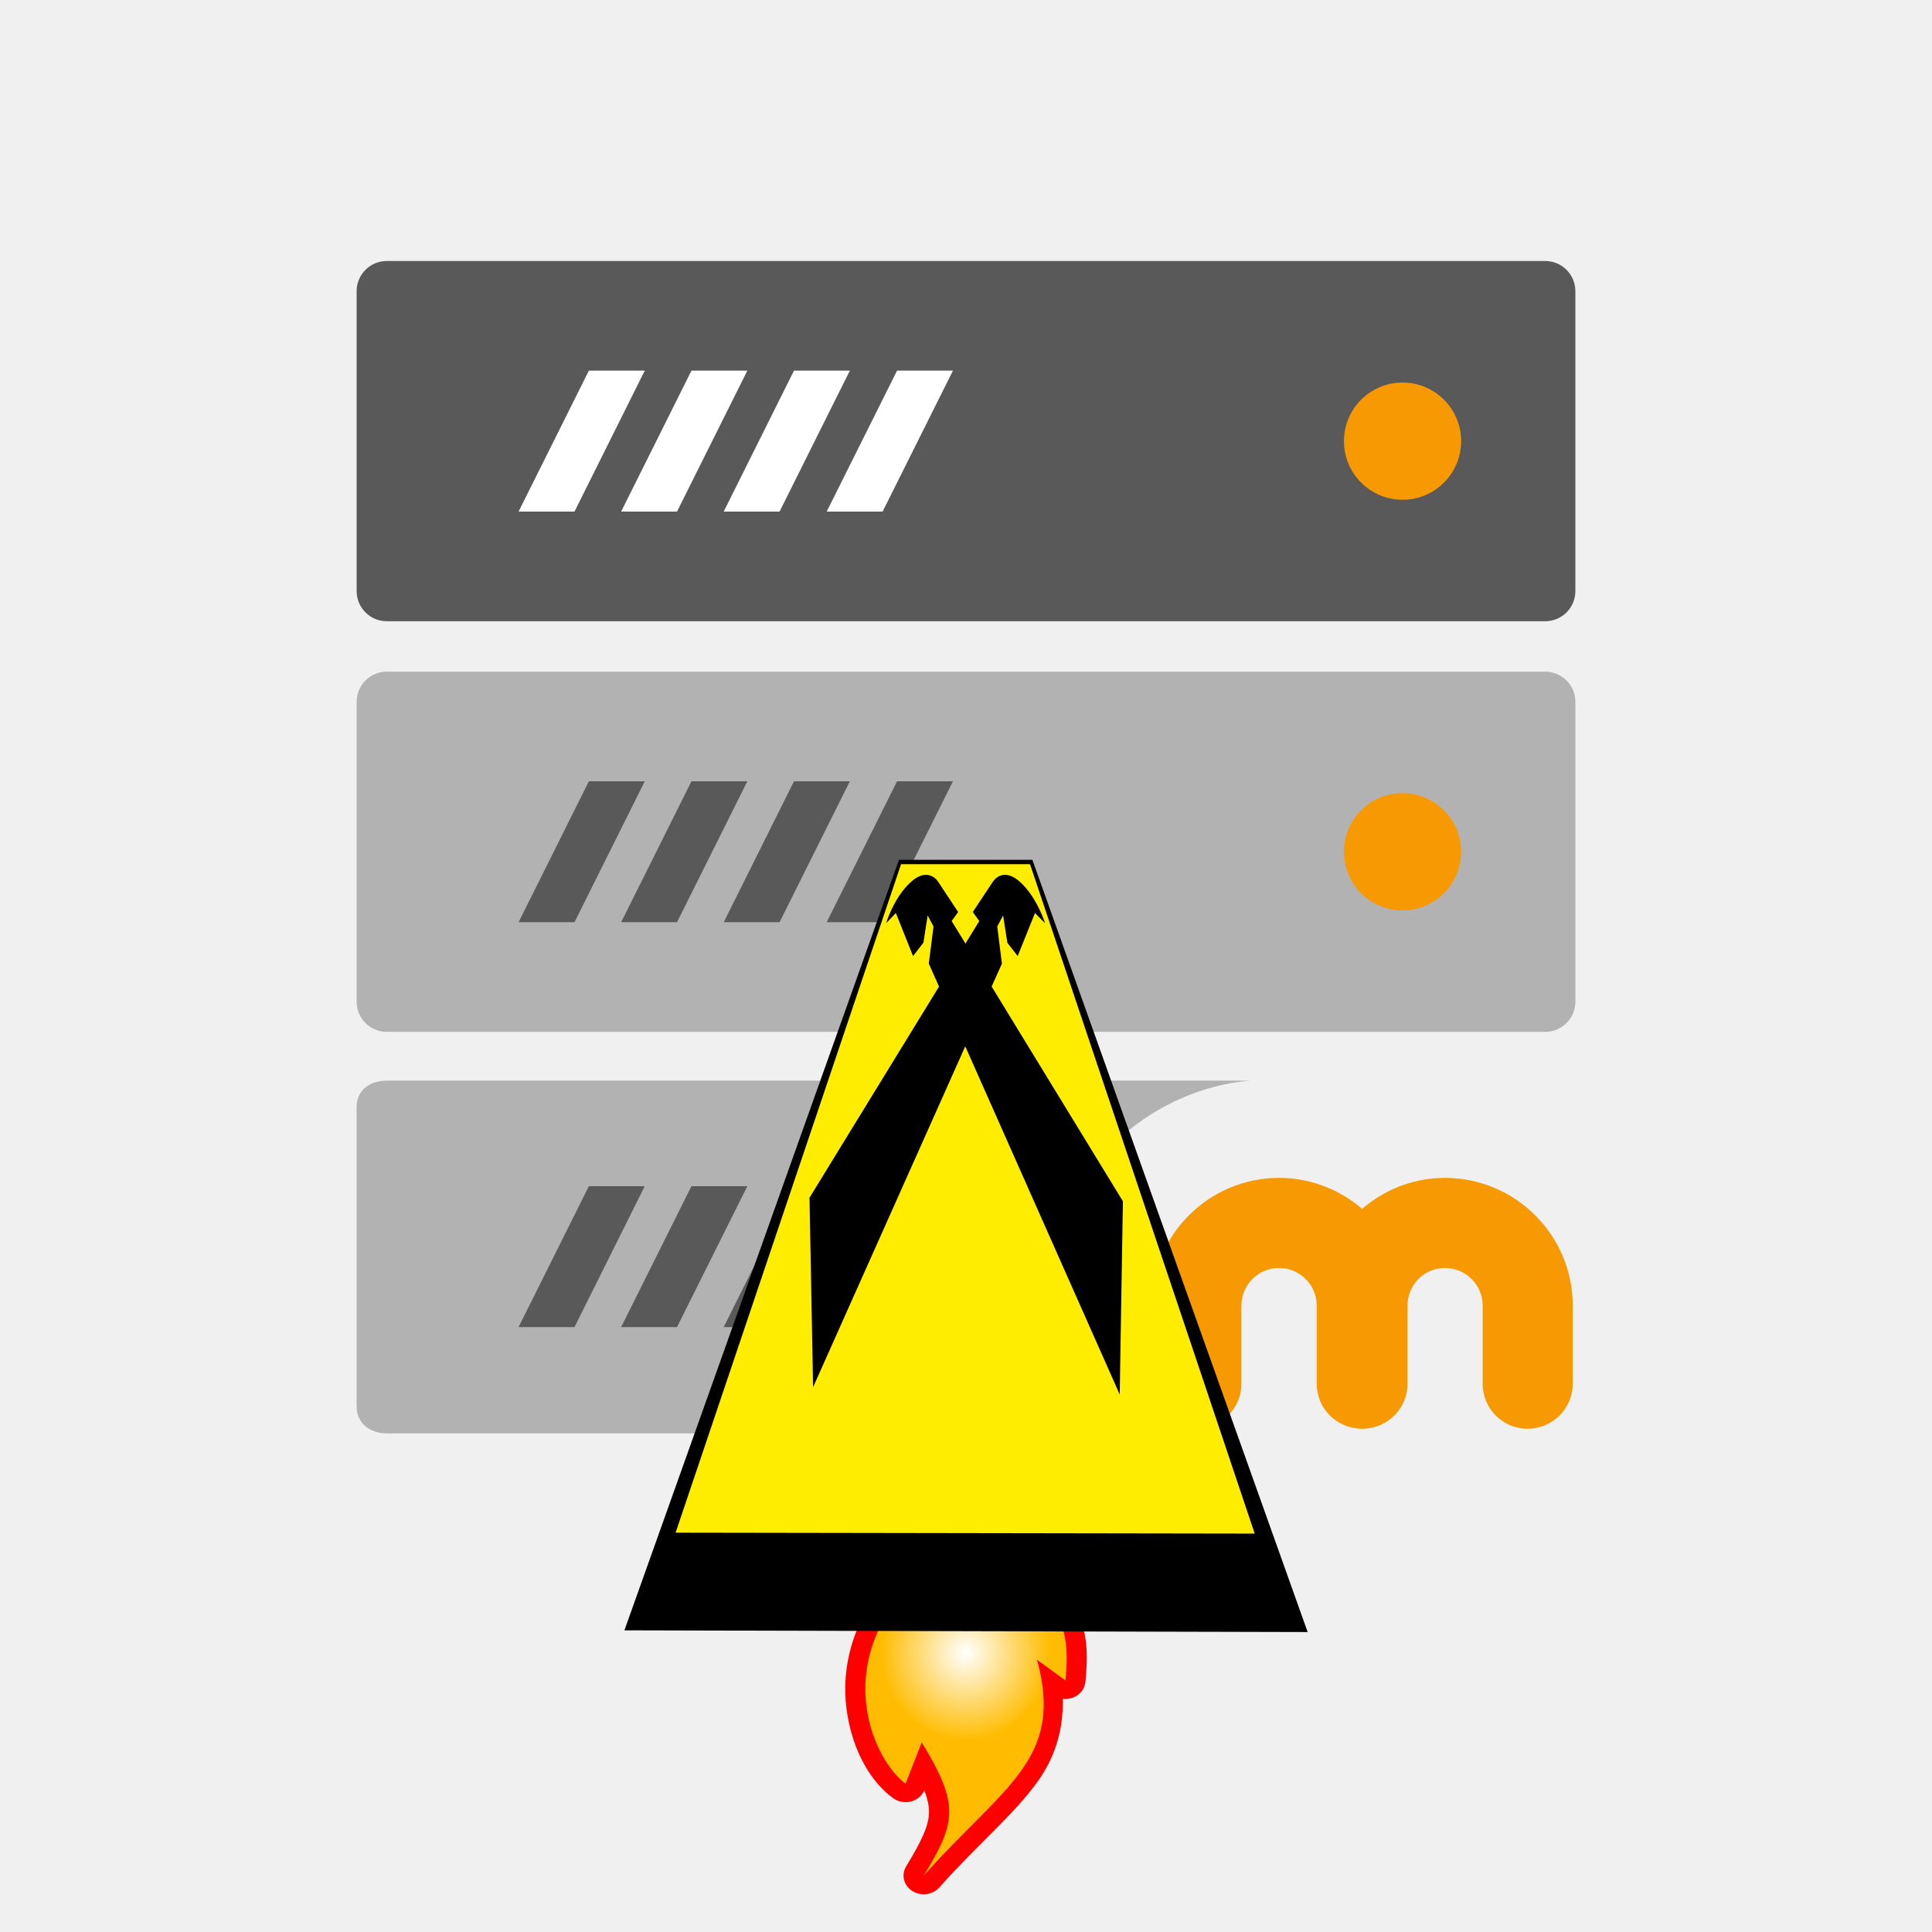
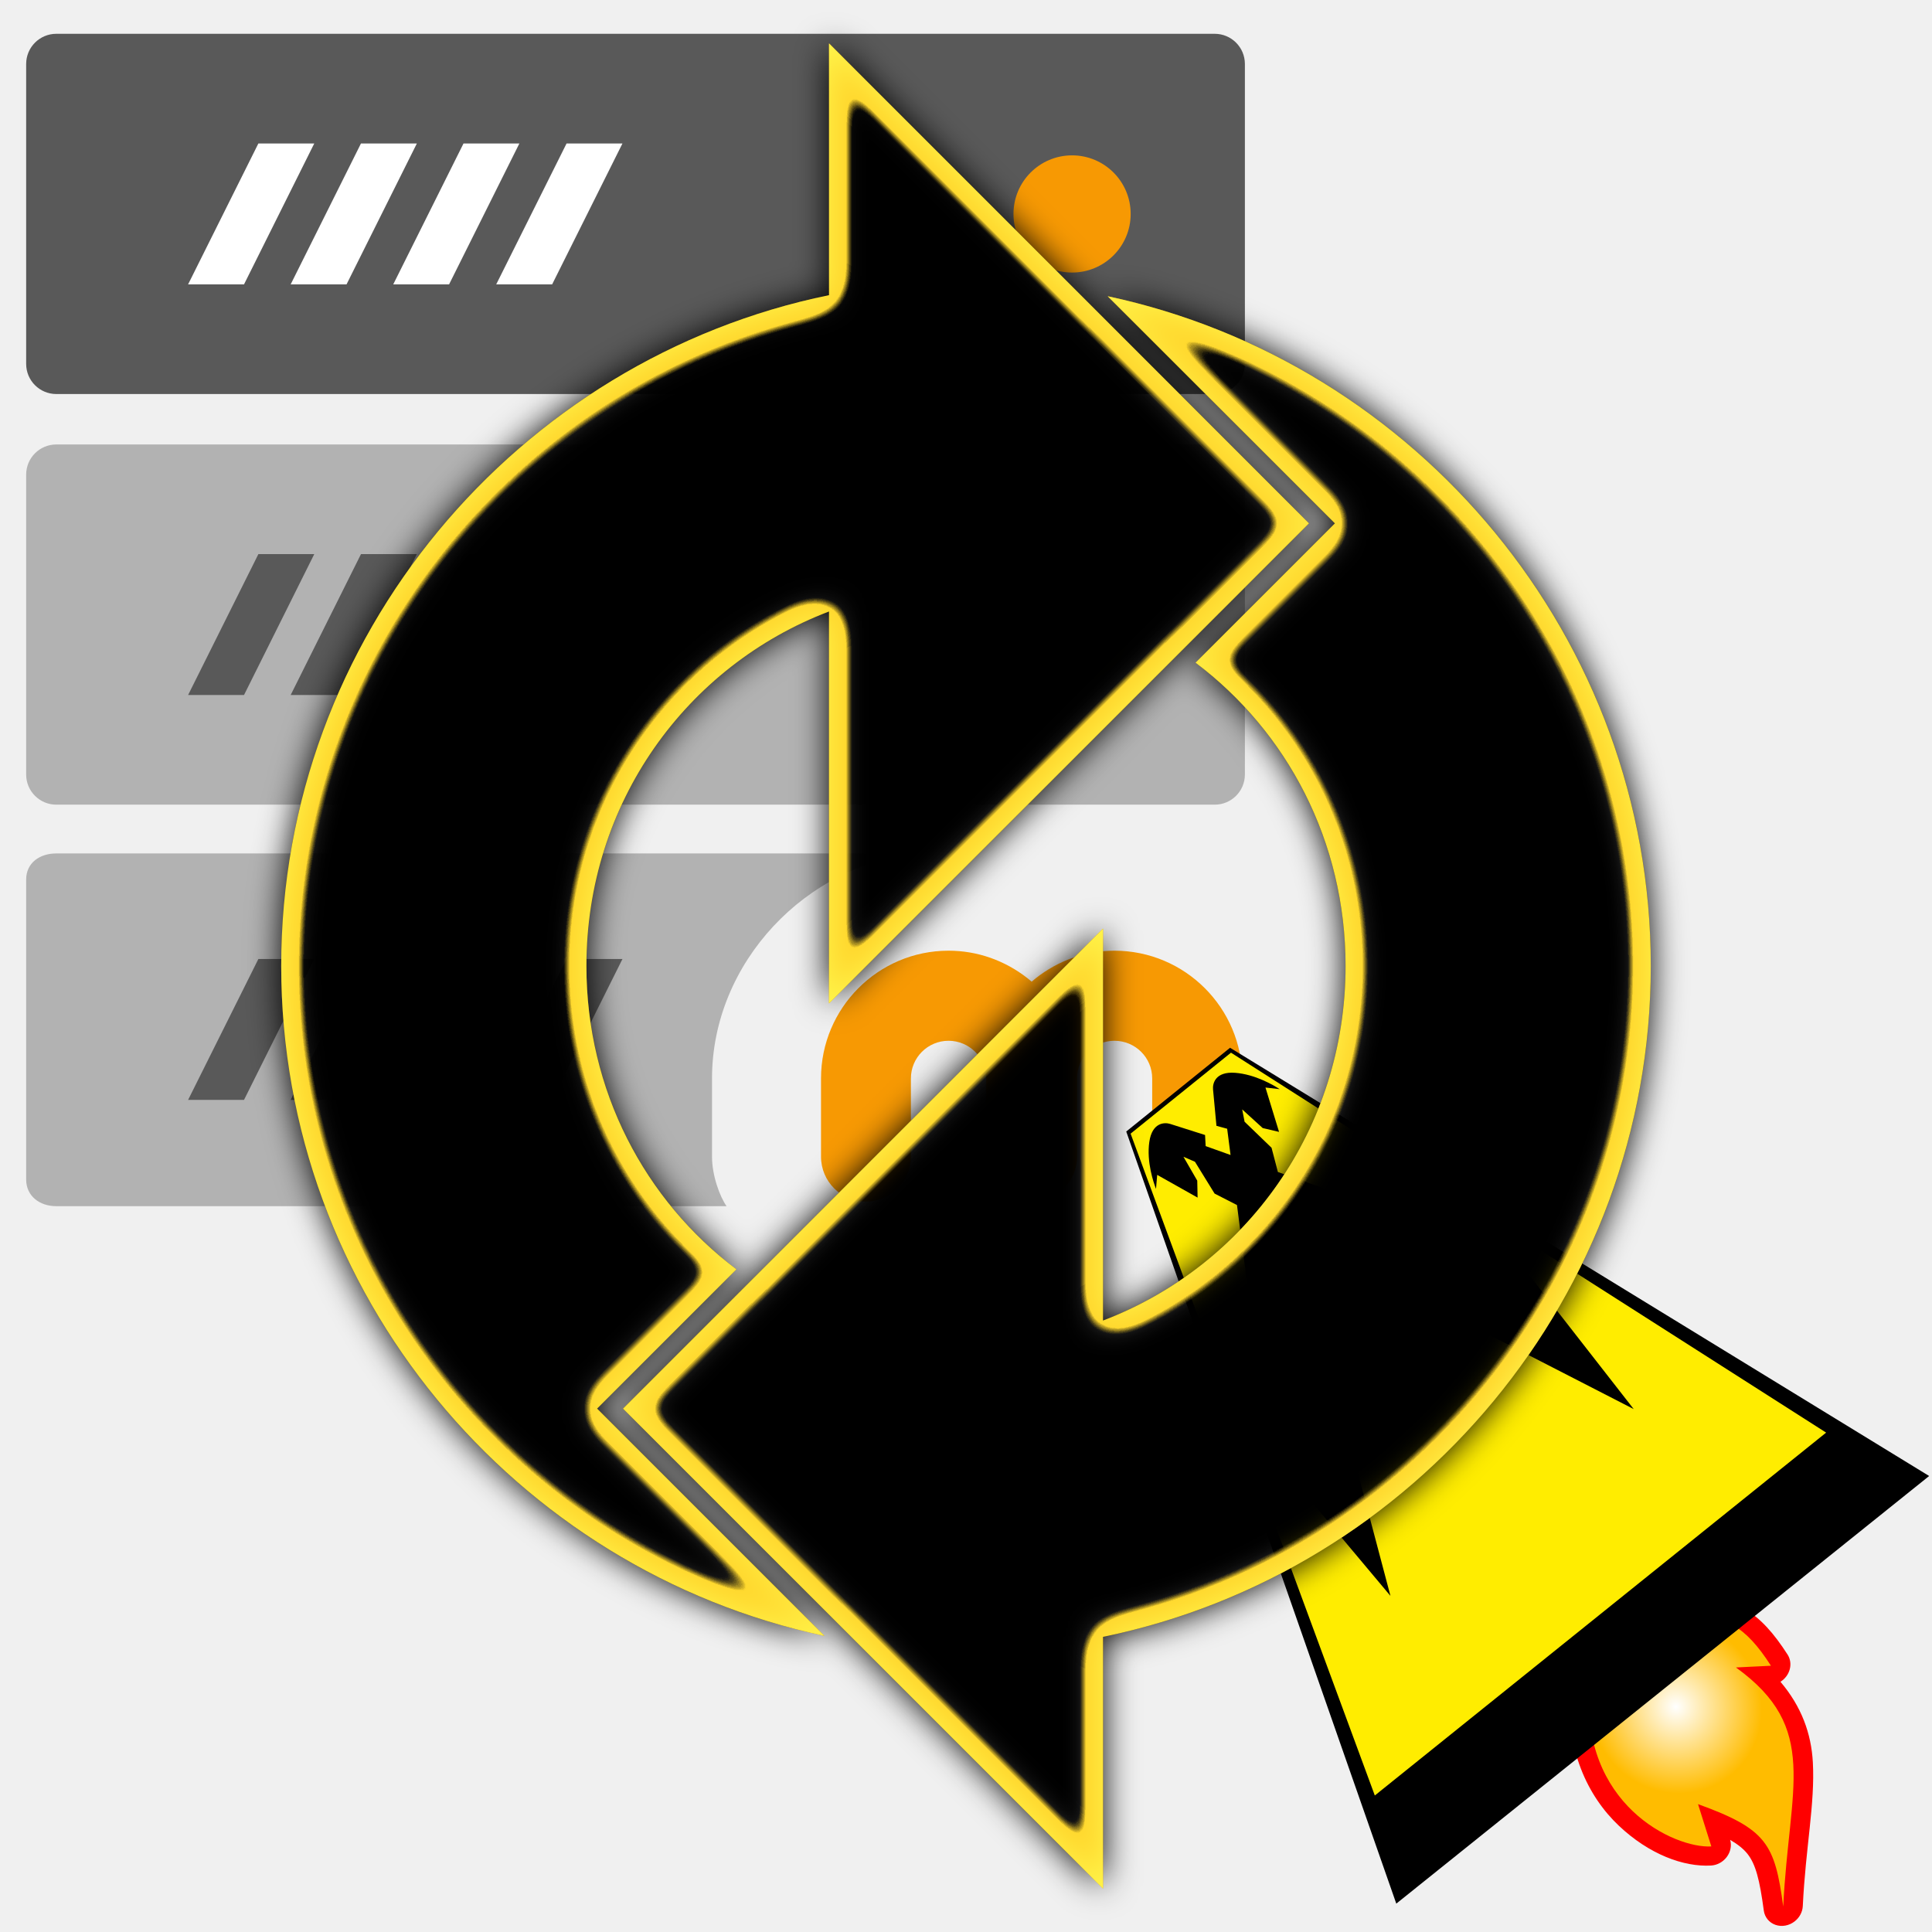
<svg xmlns="http://www.w3.org/2000/svg" xmlns:ns2="ns_ai" xmlns:xlink="http://www.w3.org/1999/xlink" id="svg8" version="1.1" viewBox="0 0 100 100" height="100mm" width="100mm">
  <defs id="defs2">
    <clipPath id="clipPath3444">
      <path id="path3446" d="M 11.52,162 C 11.52,81.677 135.307,16.56 288,16.56 440.693,16.56 564.48,81.678 564.48,162 564.48,242.322 440.693,307.44 288,307.44 135.307,307.44 11.52,242.32 11.52,162" />
    </clipPath>
    <radialGradient id="radialGradient3452" cx="0" cy="0" r="1" fx="0" fy="0" gradientTransform="matrix(363.06,0,0,-363.06,177.52,256.31)" gradientUnits="userSpaceOnUse" spreadMethod="pad">
      <stop id="stop3454" offset="0" stop-color="#aeb2d5" />
      <stop id="stop3456" offset="0.3" stop-color="#aeb2d5" />
      <stop id="stop3458" offset="0.75" stop-color="#484c89" />
      <stop id="stop3460" offset="1" stop-color="#484c89" />
    </radialGradient>
    <clipPath id="clipPath3468">
      <path id="path3470" d="M 0,324 H 576 V 0 H 0 Z" />
    </clipPath>
    <filter style="color-interpolation-filters:sRGB" id="filter4622" x="-0.122" y="-0.211" width="1.294" height="1.509">
      <feFlood flood-opacity="0.498" flood-color="rgb(0,0,0)" result="flood" id="feFlood4612" />
      <feComposite in="flood" in2="SourceGraphic" operator="in" result="composite1" id="feComposite4614" />
      <feGaussianBlur in="composite1" stdDeviation="6" result="blur" id="feGaussianBlur4616" />
      <feOffset dx="6" dy="6" result="offset" id="feOffset4618" />
      <feComposite in="SourceGraphic" in2="offset" operator="over" result="fbSourceGraphic" id="feComposite4620" />
      <feColorMatrix result="fbSourceGraphicAlpha" in="fbSourceGraphic" values="0 0 0 -1 0 0 0 0 -1 0 0 0 0 -1 0 0 0 0 1 0" id="feColorMatrix4624" />
      <feFlood id="feFlood4626" flood-opacity="0.498" flood-color="rgb(0,0,0)" result="flood" in="fbSourceGraphic" />
      <feComposite in2="fbSourceGraphic" id="feComposite4628" in="flood" operator="in" result="composite1" />
      <feGaussianBlur id="feGaussianBlur4630" in="composite1" stdDeviation="6" result="blur" />
      <feOffset id="feOffset4632" dx="6" dy="6" result="offset" />
      <feComposite in2="offset" id="feComposite4634" in="fbSourceGraphic" operator="over" result="fbSourceGraphic" />
      <feColorMatrix result="fbSourceGraphicAlpha" in="fbSourceGraphic" values="0 0 0 -1 0 0 0 0 -1 0 0 0 0 -1 0 0 0 0 1 0" id="feColorMatrix4636" />
      <feFlood id="feFlood4638" flood-opacity="0.498" flood-color="rgb(0,0,0)" result="flood" in="fbSourceGraphic" />
      <feComposite in2="fbSourceGraphic" id="feComposite4640" in="flood" operator="in" result="composite1" />
      <feGaussianBlur id="feGaussianBlur4642" in="composite1" stdDeviation="6" result="blur" />
      <feOffset id="feOffset4644" dx="6" dy="6" result="offset" />
      <feComposite in2="offset" id="feComposite4646" in="fbSourceGraphic" operator="over" result="composite2" />
    </filter>
    <filter style="color-interpolation-filters:sRGB" id="filter2058">
      <feGaussianBlur stdDeviation="10.563 0.01" result="fbSourceGraphic" id="feGaussianBlur2056" />
      <feColorMatrix result="fbSourceGraphicAlpha" in="fbSourceGraphic" values="0 0 0 -1 0 0 0 0 -1 0 0 0 0 -1 0 0 0 0 1 0" id="feColorMatrix2060" />
      <feGaussianBlur id="feGaussianBlur2062" stdDeviation="10.563 0.01" result="blur" in="fbSourceGraphic" />
    </filter>
    <linearGradient id="XMLID_1_" gradientUnits="userSpaceOnUse" x1="168.036" y1="168.21" x2="83.15" y2="83.324">
      <stop offset="0" style="stop-color:#6D7BB0" id="stop164" />
      <stop offset="1" style="stop-color:#99ACD2" id="stop165" />
    </linearGradient>
    <linearGradient id="XMLID_2_" gradientUnits="userSpaceOnUse" x1="168.718" y1="174.636" x2="83.832" y2="89.75">
      <stop offset="0" style="stop-color:#6D7BB0" id="stop171" />
      <stop offset="1" style="stop-color:#99ACD2" id="stop172" />
    </linearGradient>
    <linearGradient id="XMLID_3_" gradientUnits="userSpaceOnUse" x1="126.98" y1="130.992" x2="233.562" y2="237.576" gradientTransform="matrix(0.9929,-0.1191,-0.056,1.0138,7.7556,8.876)">
      <stop offset="0" style="stop-color:#D8E1ED" id="stop178" />
      <stop offset="1" style="stop-color:#5E76AA" id="stop179" />
    </linearGradient>
    <linearGradient id="XMLID_4_" gradientUnits="userSpaceOnUse" x1="126.038" y1="144.818" x2="126.038" y2="77.567">
      <stop offset="0" style="stop-color:#808DC2" id="stop185" />
      <stop offset="1" style="stop-color:#5E76AA" id="stop186" />
    </linearGradient>
    <linearGradient id="XMLID_5_" gradientUnits="userSpaceOnUse" x1="121.277" y1="91.972" x2="121.277" y2="13.388" gradientTransform="matrix(0.9929,-0.1191,-0.056,1.0138,7.7556,8.876)">
      <stop offset="0" style="stop-color:#DBE8F2" id="stop192" />
      <stop offset="0.285" style="stop-color:#D9E6F1" id="stop193" />
      <stop offset="0.436" style="stop-color:#D1DFED" id="stop194" />
      <stop offset="0.556" style="stop-color:#C3D3E7" id="stop195" />
      <stop offset="0.659" style="stop-color:#B0C3DF" id="stop196" />
      <stop offset="0.752" style="stop-color:#97ADD3" id="stop197" />
      <stop offset="0.837" style="stop-color:#7893C5" id="stop198" />
      <stop offset="0.916" style="stop-color:#5473B5" id="stop199" />
      <stop offset="0.989" style="stop-color:#2B50A2" id="stop200" />
      <stop offset="1" style="stop-color:#244A9F" id="stop201" />
    </linearGradient>
    <radialGradient xlink:href="#linearGradient3817-1" id="radialGradient3975" gradientUnits="userSpaceOnUse" gradientTransform="matrix(0.8023035,1.0645012e-7,-1.1897376e-7,0.8966928,180.891,109.5374)" cx="124" cy="1021.927" fx="124" fy="1021.927" r="21.189" />
    <linearGradient id="linearGradient3817-1">
      <stop style="stop-color:#ffffff;stop-opacity:1" offset="0" id="stop3819-7" />
      <stop style="stop-color:#ffbc00;stop-opacity:1" offset="1" id="stop3821-4" />
    </linearGradient>
+     <filter height="1.044" width="1.059" y="-0.022" x="-0.03" style="color-interpolation-filters:sRGB" id="filter776">
+       <feGaussianBlur stdDeviation="5" in="SourceAlpha" result="result1" id="feGaussianBlur764" />
+       <feComposite operator="arithmetic" k2="3.2" k1="-1" k4="-2" result="result3" in2="result1" id="feComposite766" k3="0" />
+       <feColorMatrix values="1 0 0 0 0 0 1 0 0 0 0 0 1 0 0 0 0 0 10 0 " result="result2" id="feColorMatrix768" />
+       <feComposite result="fbSourceGraphic" in="SourceGraphic" operator="out" in2="result2" id="feComposite770" />
+       <feBlend mode="multiply" in="result1" in2="fbSourceGraphic" result="result91" id="feBlend772" />
+       <feBlend mode="screen" in="fbSourceGraphic" in2="result91" id="feBlend774" />
+     </filter>
  </defs>
  <g id="layer1" />
  <g id="layer3">
    <g transform="matrix(1.403348,0,0,1.403348,120.6758,7.023125)" id="g2598">
-       <g id="g3038" transform="matrix(0.8990139,0,0,0.8990011,-90.81789,-587.7317)">
+       <g id="g3038" transform="matrix(0.8990139,0,0,0.8990011,-103.0068,-596.1115)">
        <path fill="#b2b2b2" d="m 48.138,704.971 v -3.212 c 0,-4.757 3.885,-8.827 8.521,-9.23 H 21.237 c -0.683,0 -1.237,0.388 -1.237,1.071 v 12.304 c 0,0.685 0.554,1.097 1.237,1.097 h 27.497 c -0.28,-0.401 -0.596,-1.264 -0.596,-2.03 z" id="path2988" />
        <path fill="#595959" d="m 70,672.444 c 0,0.686 -0.555,1.237 -1.238,1.237 H 21.237 c -0.683,0 -1.237,-0.552 -1.237,-1.237 v -12.303 c 0,-0.686 0.554,-1.239 1.237,-1.239 h 47.525 c 0.683,0 1.238,0.554 1.238,1.239 z" id="path2990" />
        <circle fill="#f79903" cx="62.91" cy="666.293" r="2.404" id="circle2992" />
        <g id="g3004">
-           <polygon fill-rule="evenodd" clip-rule="evenodd" fill="#ffffff" points="40.235,663.401 37.351,669.182 35.06,669.182 37.943,663.401 " id="polygon2994" />
+           <polygon fill-rule="evenodd" clip-rule="evenodd" fill="#ffffff" points="35.06,669.182 37.943,663.401 40.235,663.401 37.351,669.182 " id="polygon2994" />
          <g id="g3002">
-             <polygon fill-rule="evenodd" clip-rule="evenodd" fill="#ffffff" points="31.82,663.401 28.938,669.182 26.644,669.182 29.527,663.401 " id="polygon2996" />
-             <polygon fill-rule="evenodd" clip-rule="evenodd" fill="#ffffff" points="36.029,663.401 33.144,669.182 30.852,669.182 33.736,663.401 " id="polygon2998" />
-             <polygon fill-rule="evenodd" clip-rule="evenodd" fill="#ffffff" points="44.464,663.401 41.579,669.182 39.285,669.182 42.171,663.401 " id="polygon3000" />
+             <polygon fill-rule="evenodd" clip-rule="evenodd" fill="#ffffff" points="26.644,669.182 29.527,663.401 31.82,663.401 28.938,669.182 " id="polygon2996" />
+             <polygon fill-rule="evenodd" clip-rule="evenodd" fill="#ffffff" points="30.852,669.182 33.736,663.401 36.029,663.401 33.144,669.182 " id="polygon2998" />
+             <polygon fill-rule="evenodd" clip-rule="evenodd" fill="#ffffff" points="39.285,669.182 42.171,663.401 44.464,663.401 41.579,669.182 " id="polygon3000" />
          </g>
        </g>
        <path fill="#b2b2b2" d="m 70,689.291 c 0,0.685 -0.555,1.237 -1.238,1.237 H 21.237 c -0.683,0 -1.237,-0.553 -1.237,-1.237 v -12.304 c 0,-0.684 0.554,-1.237 1.237,-1.237 h 47.525 c 0.683,0 1.238,0.554 1.238,1.237 z" id="path3006" />
        <path fill="#f79903" d="m 65.313,683.141 c 0,1.326 -1.077,2.403 -2.404,2.403 -1.329,0 -2.404,-1.077 -2.404,-2.403 0,-1.331 1.075,-2.406 2.404,-2.406 1.327,-10e-4 2.404,1.075 2.404,2.406 z" id="path3008" />
        <g id="g3020">
-           <polygon fill-rule="evenodd" clip-rule="evenodd" fill="#595959" points="40.235,680.249 37.351,686.029 35.06,686.029 37.943,680.249 " id="polygon3010" />
+           <polygon fill-rule="evenodd" clip-rule="evenodd" fill="#595959" points="35.06,686.029 37.943,680.249 40.235,680.249 37.351,686.029 " id="polygon3010" />
          <g id="g3018">
-             <polygon fill-rule="evenodd" clip-rule="evenodd" fill="#595959" points="31.82,680.249 28.938,686.029 26.644,686.029 29.527,680.249 " id="polygon3012" />
-             <polygon fill-rule="evenodd" clip-rule="evenodd" fill="#595959" points="36.029,680.249 33.144,686.029 30.852,686.029 33.736,680.249 " id="polygon3014" />
-             <polygon fill-rule="evenodd" clip-rule="evenodd" fill="#595959" points="44.464,680.249 41.579,686.029 39.285,686.029 42.171,680.249 " id="polygon3016" />
+             <polygon fill-rule="evenodd" clip-rule="evenodd" fill="#595959" points="26.644,686.029 29.527,680.249 31.82,680.249 28.938,686.029 " id="polygon3012" />
+             <polygon fill-rule="evenodd" clip-rule="evenodd" fill="#595959" points="30.852,686.029 33.736,680.249 36.029,680.249 33.144,686.029 " id="polygon3014" />
+             <polygon fill-rule="evenodd" clip-rule="evenodd" fill="#595959" points="39.285,686.029 42.171,680.249 44.464,680.249 41.579,686.029 " id="polygon3016" />
          </g>
        </g>
        <g id="g3032">
-           <polygon fill-rule="evenodd" clip-rule="evenodd" fill="#595959" points="40.235,696.86 37.351,702.64 35.06,702.64 37.943,696.86 " id="polygon3022" />
+           <polygon fill-rule="evenodd" clip-rule="evenodd" fill="#595959" points="35.06,702.64 37.943,696.86 40.235,696.86 37.351,702.64 " id="polygon3022" />
          <g id="g3030">
-             <polygon fill-rule="evenodd" clip-rule="evenodd" fill="#595959" points="31.82,696.86 28.938,702.64 26.644,702.64 29.527,696.86 " id="polygon3024" />
-             <polygon fill-rule="evenodd" clip-rule="evenodd" fill="#595959" points="36.029,696.86 33.144,702.64 30.852,702.64 33.736,696.86 " id="polygon3026" />
-             <polygon fill-rule="evenodd" clip-rule="evenodd" fill="#595959" points="44.464,696.86 41.579,702.64 39.285,702.64 42.171,696.86 " id="polygon3028" />
+             <polygon fill-rule="evenodd" clip-rule="evenodd" fill="#595959" points="26.644,702.64 29.527,696.86 31.82,696.86 28.938,702.64 " id="polygon3024" />
+             <polygon fill-rule="evenodd" clip-rule="evenodd" fill="#595959" points="30.852,702.64 33.736,696.86 36.029,696.86 33.144,702.64 " id="polygon3026" />
+             <polygon fill-rule="evenodd" clip-rule="evenodd" fill="#595959" points="39.285,702.64 42.171,696.86 44.464,696.86 41.579,702.64 " id="polygon3028" />
          </g>
        </g>
        <g id="g3036">
          <path fill="#f79903" d="m 68.036,706.811 c -1.012,0 -1.839,-0.825 -1.839,-1.84 v -3.212 c 0,-0.855 -0.695,-1.544 -1.552,-1.544 -0.848,0 -1.532,0.688 -1.532,1.544 v 3.212 c 0,1.015 -0.835,1.84 -1.853,1.84 -1.044,0 -1.871,-0.825 -1.871,-1.84 v -3.212 c 0,-0.855 -0.7,-1.544 -1.548,-1.544 -0.849,0 -1.543,0.688 -1.543,1.544 v 3.212 c 0,1.015 -0.832,1.84 -1.847,1.84 -1.015,0 -1.841,-0.825 -1.841,-1.84 v -3.212 c 0,-2.886 2.343,-5.24 5.232,-5.24 1.181,0 2.306,0.398 3.242,1.131 l 0.168,0.139 0.167,-0.139 c 0.931,-0.732 2.049,-1.131 3.227,-1.131 2.898,0 5.246,2.354 5.246,5.24 v 3.212 c -0.002,1.014 -0.835,1.84 -1.856,1.84 z" id="path3034" />
        </g>
      </g>
-       <g transform="matrix(0.06614583,0,0,0.06614583,-56.51683,34.63254)" id="Layer_2" ns2:layer="yes" ns2:editable="no" ns2:dimmedPercent="50" ns2:rgbTrio="#FFFF4F004F00" style="overflow:visible;stroke:#000000">
-         <path ns2:knockout="Off" style="opacity:0.36;fill:none;stroke:none" d="M 256,256 H 0 V 0 h 256 z" id="path156" />
+       <g id="g1" transform="rotate(-38.89157,-43.04511,141.7983)">
+         <g transform="matrix(0.06614583,0,0,0.06614583,18.14384,67.0609)" id="Layer_2" ns2:layer="yes" ns2:editable="no" ns2:dimmedPercent="50" ns2:rgbTrio="#FFFF4F004F00" style="overflow:visible;stroke:#000000">
+           <path ns2:knockout="Off" style="opacity:0.36;fill:none;stroke:none" d="M 256,256 H 0 V 0 h 256 z" id="path156" />
+         </g>
+         <g transform="matrix(0.1839602,0,0,-0.1705892,-27.29318,263.3845)" id="g3860">
+           <path style="fill:#ff0000;fill-opacity:1;stroke:#000000;stroke-width:0;stroke-linecap:butt;stroke-linejoin:miter;stroke-miterlimit:4;stroke-opacity:1" d="m 271.875,973.656 a 4.034,4.034 0 0 0 -3.438,6 c 3.226,5.735 4.576,8.903 4.594,11.781 0.008,1.318 -0.285,2.842 -0.938,4.688 a 4.034,4.034 0 0 0 -6.219,-1.719 c -4.45,3.444 -8.255,10.246 -9.375,19.25 -1.12,9.004 1.105,20.138 10.156,30.375 2.525,2.856 6.139,5.833 11.156,6.469 5.017,0.635 10.77,-1.116 17.5,-5.812 a 4.034,4.034 0 0 0 0.562,-0.5 c 3.482,-3.556 6.048,-6.861 7.469,-10.875 1.421,-4.014 1.576,-8.396 1.031,-13.812 a 4.034,4.034 0 0 0 -4.531,-3.594 c 0.16,-7.026 -1.696,-12.882 -5.094,-17.969 -4.816,-7.211 -11.838,-13.335 -19.656,-22.812 a 4.034,4.034 0 0 0 -3.219,-1.469 z" id="path3828" />
+           <path id="path3014" style="fill:url(#radialGradient3975);fill-opacity:1;stroke:#000000;stroke-width:0;stroke-linecap:butt;stroke-linejoin:miter;stroke-miterlimit:4;stroke-dasharray:none;stroke-opacity:1" d="m 268.329,997.58 3.245,8.925 c 7.583,-13.512 6.98,-17.114 0.406,-28.802 16.033,19.436 28.206,25.021 22.717,46.652 l 5.679,-4.462 c 1.032,10.248 -0.78,14.735 -7.377,21.471 -12.488,8.714 -18.869,5.005 -23.303,-0.01 -16.671,-18.856 -7.377,-39.145 -1.368,-43.774 z" />
+         </g>
+         <g id="g125" transform="matrix(1.804625,0,0,1.804625,63.13159,-193.8148)">
+           <path id="path76" style="fill:#ffed00;fill-opacity:1;fill-rule:nonzero;stroke:none;stroke-width:0.353" d="m -27.847,154.798 h 12.717 l -5.049,-14.571 -2.676,0 z" />
+           <path id="path78" style="fill:#ffed00;fill-opacity:1;fill-rule:nonzero;stroke:none;stroke-width:0.353" d="m -27.711,153.943 h 12.18 l -4.676,-13.729 -2.678,0 z" />
+           <path id="path96" style="fill:#000000;fill-opacity:1;fill-rule:nonzero;stroke:none;stroke-width:0.353" d="m -22.888,140.168 2.726,0 5.626,15.783 -13.964,-0.035 z m -4.566,13.752 11.836,0.019 -4.592,-13.681 -2.636,-2.3e-4 z" />
+           <path d="m -21.534,143.98 3.157,7.116 0.065,-3.949 -2.683,-4.389 0.21,-0.467 -0.095,-0.76 0.12,-0.227 0.087,0.56 0.211,0.271 0.353,-0.88 0.205,0.208 c -0.043,-0.136 -0.199,-0.552 -0.5,-0.833 -0.296,-0.276 -0.496,-0.119 -0.563,-0.018 l -0.413,0.623 0.133,0.184 -0.283,0.461 -0.282,-0.461 0.133,-0.184 -0.412,-0.623 c -0.067,-0.101 -0.267,-0.258 -0.564,0.018 -0.301,0.28 -0.453,0.697 -0.496,0.833 l 0.199,-0.208 0.351,0.88 0.212,-0.274 0.087,-0.557 0.119,0.227 -0.096,0.758 0.209,0.47 -2.647,4.315 0.073,3.872 z" style="fill:#000000;fill-opacity:1;fill-rule:nonzero;stroke:none;stroke-width:0.353" id="path106" />
+         </g>
      </g>
-       <g transform="matrix(0.1839602,0,0,-0.1705892,-101.9538,230.9565)" id="g3860">
-         <path style="fill:#ff0000;fill-opacity:1;stroke:#000000;stroke-width:0;stroke-linecap:butt;stroke-linejoin:miter;stroke-miterlimit:4;stroke-opacity:1" d="m 271.875,973.656 a 4.034,4.034 0 0 0 -3.438,6 c 3.226,5.735 4.576,8.903 4.594,11.781 0.008,1.318 -0.285,2.842 -0.938,4.688 a 4.034,4.034 0 0 0 -6.219,-1.719 c -4.45,3.444 -8.255,10.246 -9.375,19.25 -1.12,9.004 1.105,20.138 10.156,30.375 2.525,2.856 6.139,5.833 11.156,6.469 5.017,0.635 10.77,-1.116 17.5,-5.812 a 4.034,4.034 0 0 0 0.562,-0.5 c 3.482,-3.556 6.048,-6.861 7.469,-10.875 1.421,-4.014 1.576,-8.396 1.031,-13.812 a 4.034,4.034 0 0 0 -4.531,-3.594 c 0.16,-7.026 -1.696,-12.882 -5.094,-17.969 -4.816,-7.211 -11.838,-13.335 -19.656,-22.812 a 4.034,4.034 0 0 0 -3.219,-1.469 z" id="path3828" />
-         <path id="path3014" style="fill:url(#radialGradient3975);fill-opacity:1;stroke:#000000;stroke-width:0;stroke-linecap:butt;stroke-linejoin:miter;stroke-miterlimit:4;stroke-dasharray:none;stroke-opacity:1" d="m 268.329,997.58 3.245,8.925 c 7.583,-13.512 6.98,-17.114 0.406,-28.802 16.033,19.436 28.206,25.021 22.717,46.652 l 5.679,-4.462 c 1.032,10.248 -0.78,14.735 -7.377,21.471 -12.488,8.714 -18.869,5.005 -23.303,-0.01 -16.671,-18.856 -7.377,-39.145 -1.368,-43.774 z" />
-       </g>
-       <g id="g125" transform="matrix(1.804625,0,0,1.804625,-11.52908,-226.2428)">
-         <path id="path76" style="fill:#ffed00;fill-opacity:1;fill-rule:nonzero;stroke:none;stroke-width:0.353" d="m -27.847,154.798 h 12.717 l -5.049,-14.571 -2.676,0 z" />
-         <path id="path78" style="fill:#ffed00;fill-opacity:1;fill-rule:nonzero;stroke:none;stroke-width:0.353" d="m -27.711,153.943 h 12.18 l -4.676,-13.729 -2.678,0 z" />
-         <path id="path96" style="fill:#000000;fill-opacity:1;fill-rule:nonzero;stroke:none;stroke-width:0.353" d="m -22.888,140.168 2.726,0 5.626,15.783 -13.964,-0.035 z m -4.566,13.752 11.836,0.019 -4.592,-13.681 -2.636,-2.3e-4 z" />
-         <path d="m -21.534,143.98 3.157,7.116 0.065,-3.949 -2.683,-4.389 0.21,-0.467 -0.095,-0.76 0.12,-0.227 0.087,0.56 0.211,0.271 0.353,-0.88 0.205,0.208 c -0.043,-0.136 -0.199,-0.552 -0.5,-0.833 -0.296,-0.276 -0.496,-0.119 -0.563,-0.018 l -0.413,0.623 0.133,0.184 -0.283,0.461 -0.282,-0.461 0.133,-0.184 -0.412,-0.623 c -0.067,-0.101 -0.267,-0.258 -0.564,0.018 -0.301,0.28 -0.453,0.697 -0.496,0.833 l 0.199,-0.208 0.351,0.88 0.212,-0.274 0.087,-0.557 0.119,0.227 -0.096,0.758 0.209,0.47 -2.647,4.315 0.073,3.872 z" style="fill:#000000;fill-opacity:1;fill-rule:nonzero;stroke:none;stroke-width:0.353" id="path106" />
+       <g id="g249" transform="matrix(0.1250928,0,0,0.1250928,-144.6641,-29.03353)" style="fill:#ffd42a;fill-opacity:1;filter:url(#filter776)">
+         <animateTransform attributeName="transform" attributeType="XML" type="rotate" from="0 756 476" to="360 756 476" dur="8s" repeatCount="indefinite" additive="sum" />
+         <path id="path5740" style="color:#000000;text-indent:0;text-transform:none;fill:#ffd42a;fill-opacity:1;fill-rule:evenodd" d="m 713.47,204.89 v 74.226 c -91.83,18.86 -161.52,100.63 -161.52,197.79 0,96.668 69.012,178.12 160.15,197.51 L 645.092,607.408 686.15,566.35 c -26.951,-20.333 -44.214,-52.667 -44.214,-89.444 0,-48.051 29.471,-88.501 71.524,-104.52 v 115.53 L 854.98,346.396 713.47,204.886 Z" />
+         <path id="path2985" style="color:#000000;text-indent:0;text-transform:none;fill:#ffd42a;fill-opacity:1;fill-rule:evenodd" d="m 795.61,279.41 67.008,66.993 -41.074,41.074 c 26.961,20.328 44.23,52.647 44.23,89.428 0,48.051 -29.47,88.512 -71.524,104.54 v -115.55 l -141.52,141.52 141.52,141.52 v -74.226 c 91.812,-18.87 161.51,-100.65 161.51,-197.79 0,-96.667 -69.01,-178.1 -160.15,-197.49 z" />
      </g>
    </g>
  </g>
  <g id="layer2" />
</svg>
